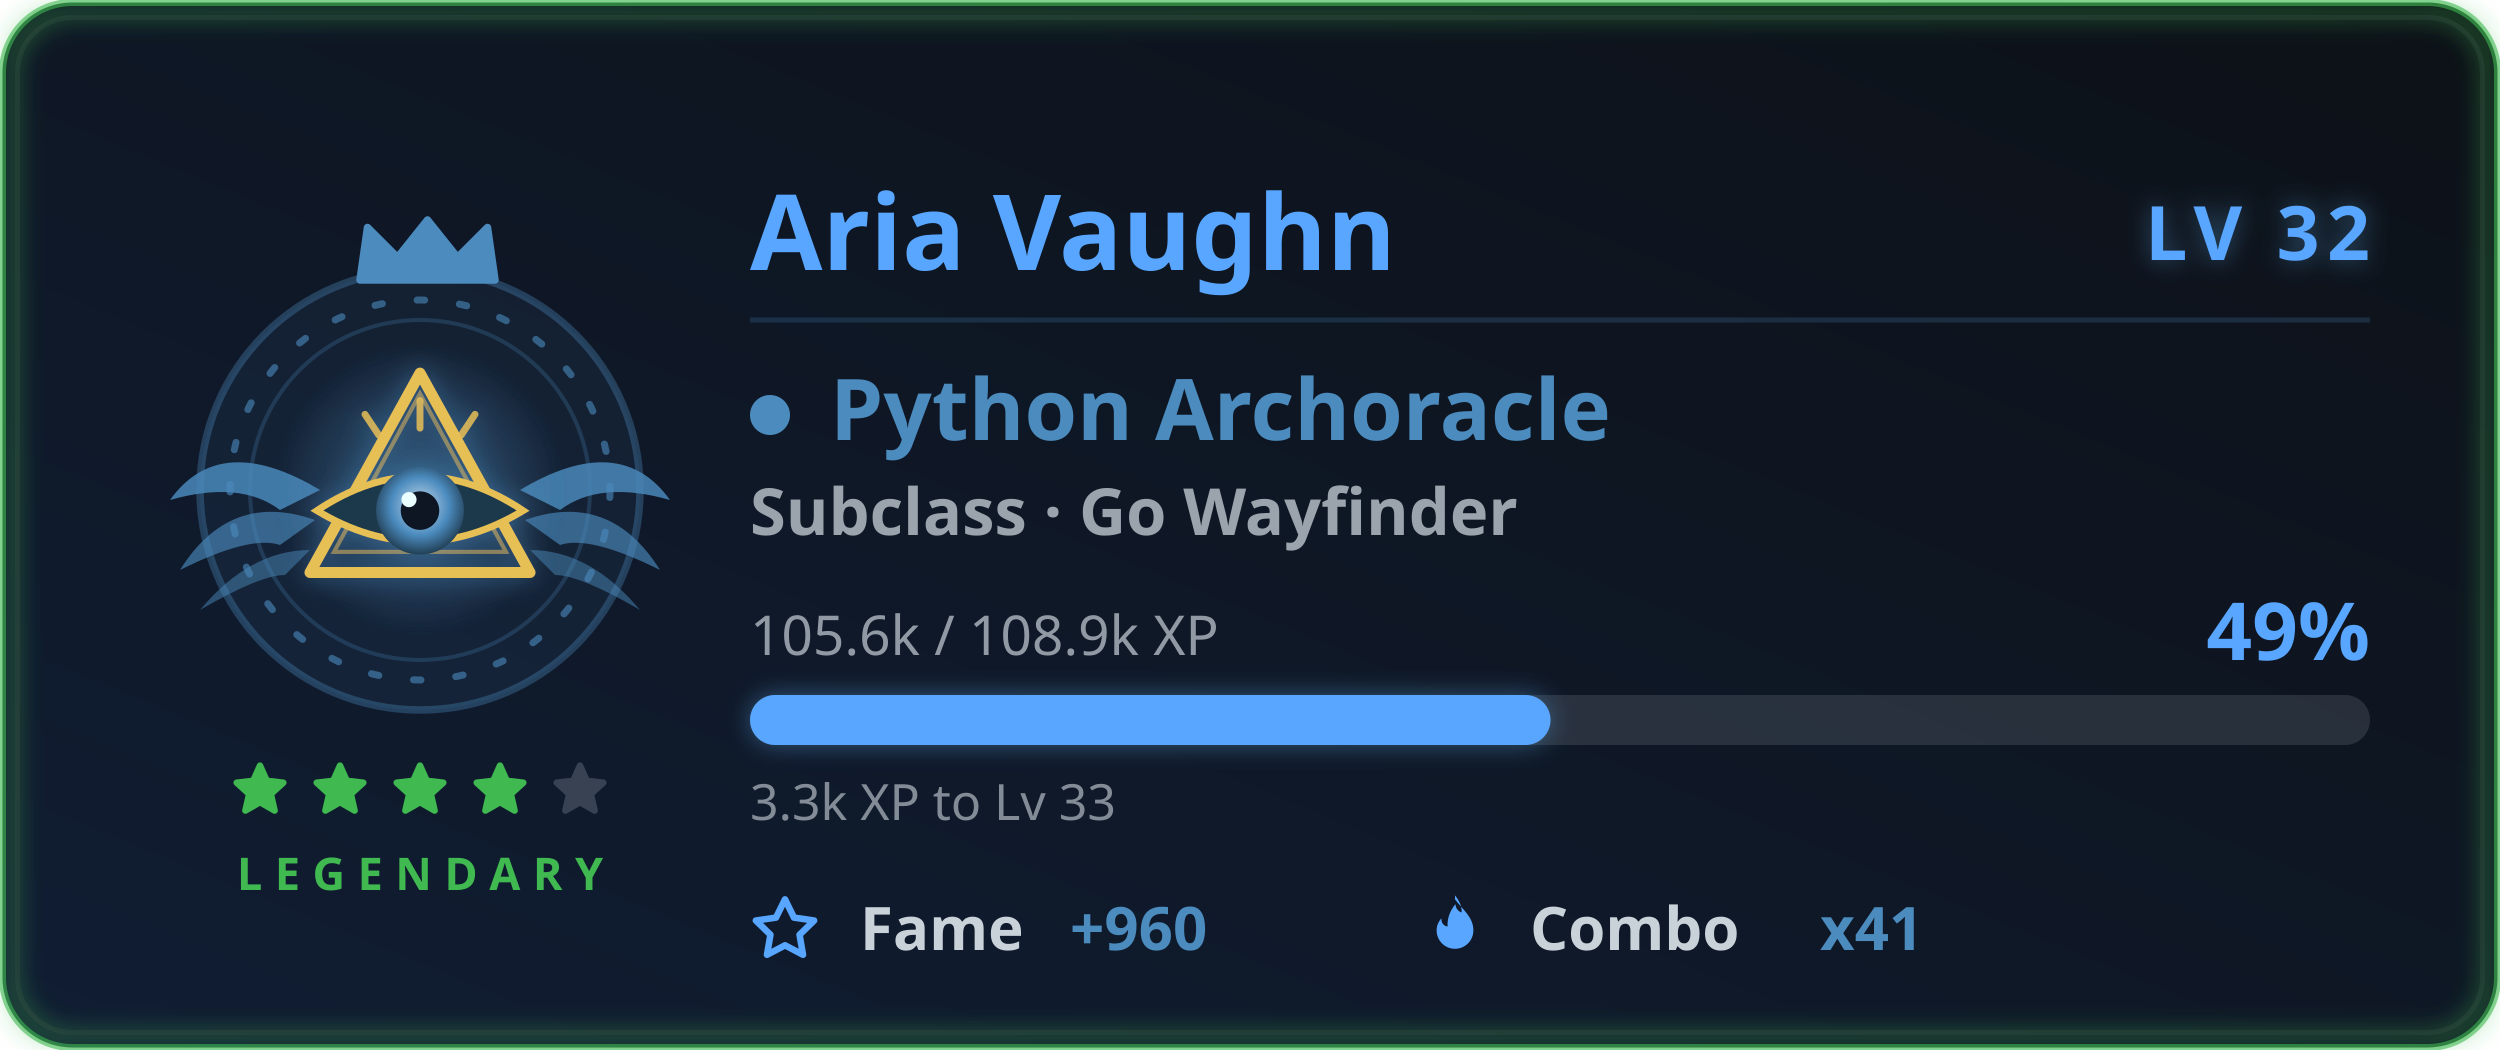
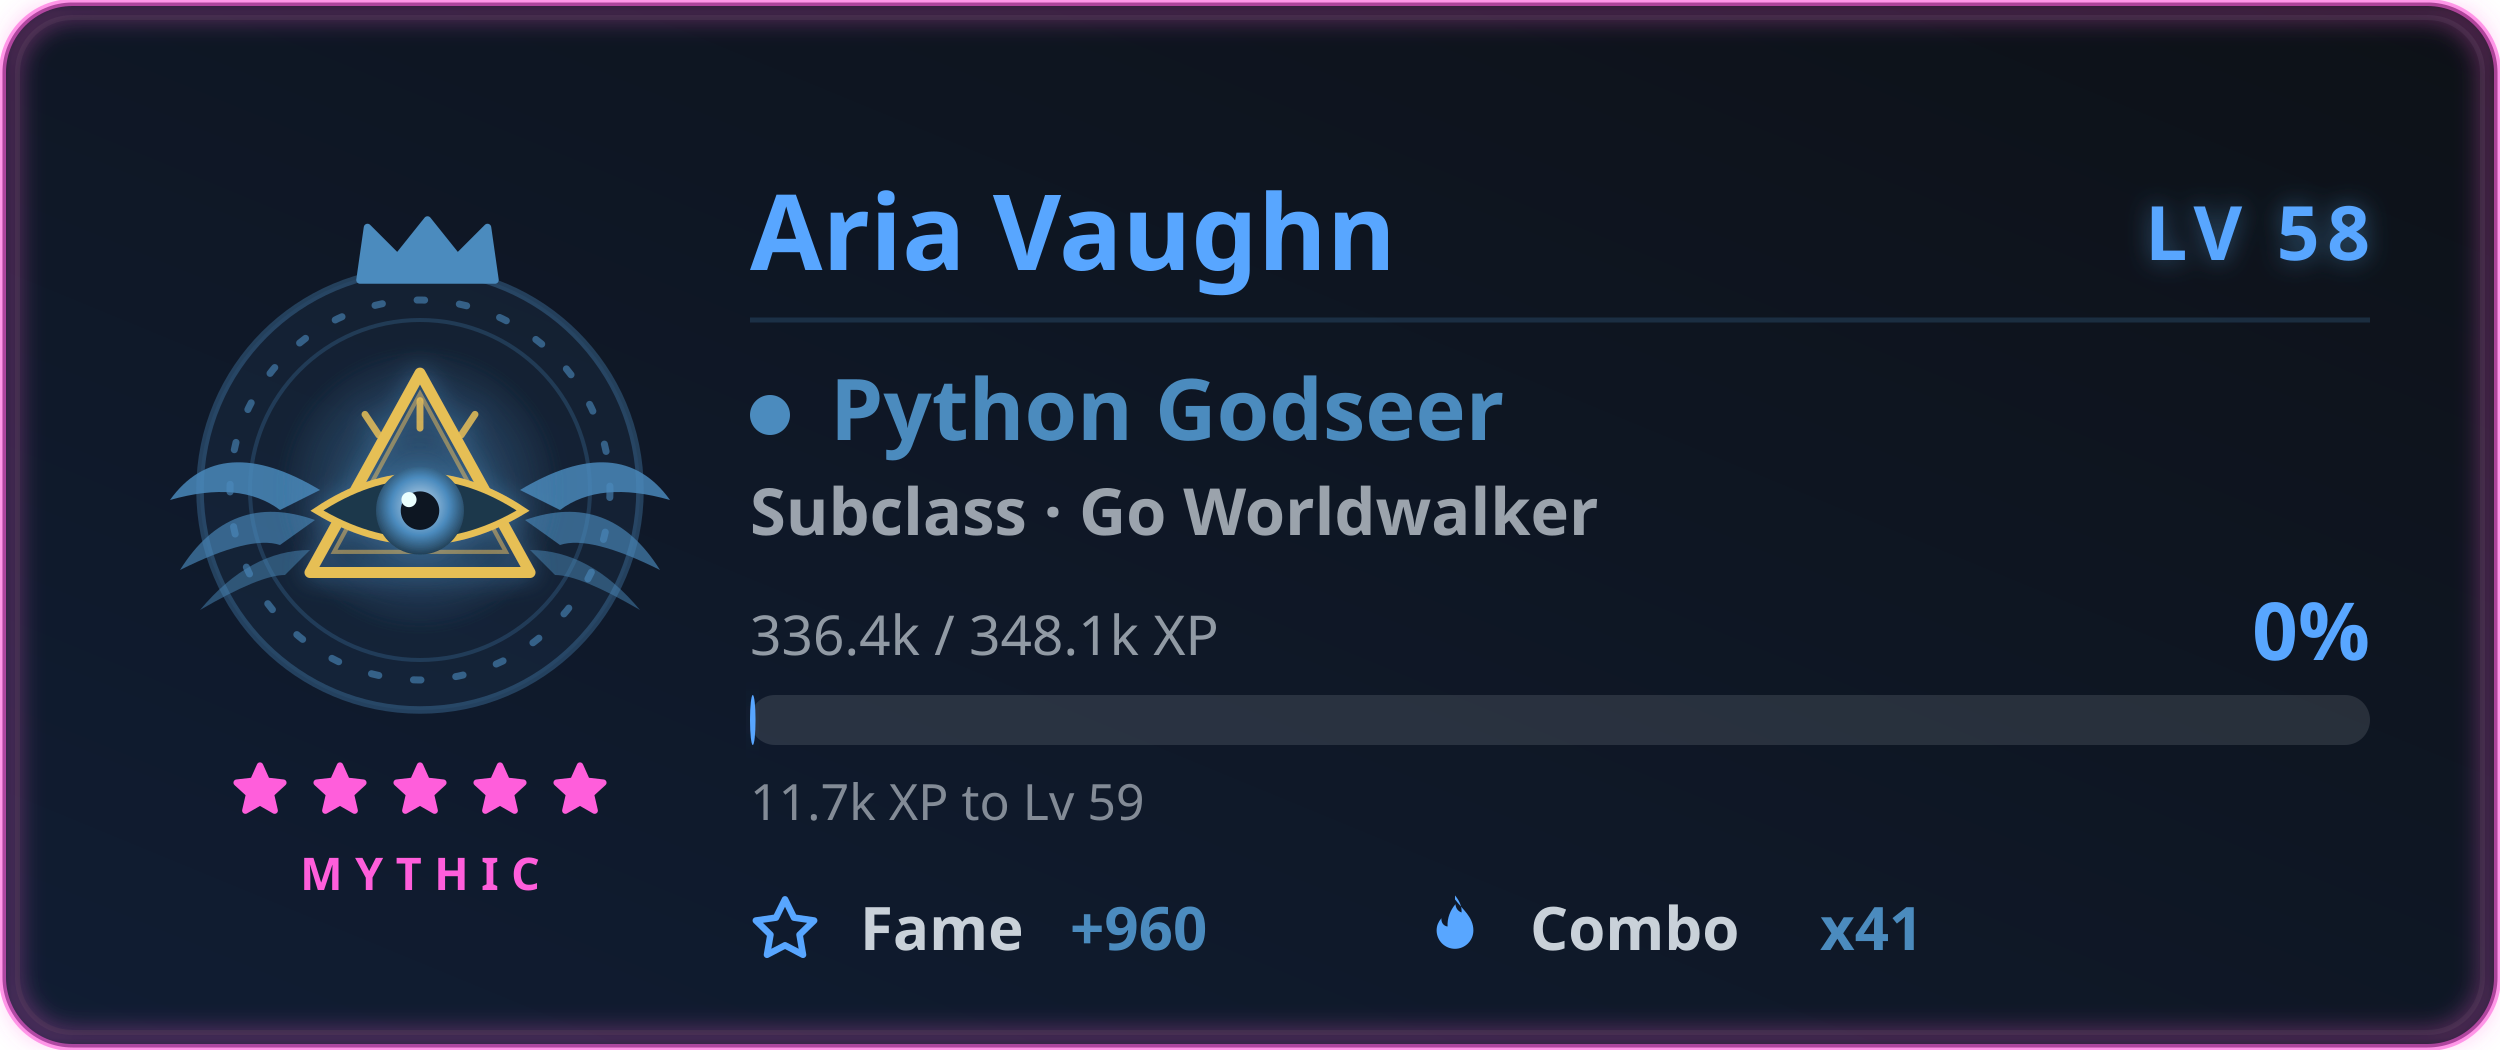
<svg xmlns="http://www.w3.org/2000/svg" width="500" height="210" viewBox="0 0 500 210" role="img" aria-labelledby="card-title-a11y card-desc-a11y">
  <style>
text { font-family: 'Segoe UI', Ubuntu, 'Helvetica Neue', sans-serif; }
.title { font-size: 18px; font-weight: 600; fill: #58a6ff; }
.title-icon { fill: #58a6ff; }
.icon { fill: #58a6ff; }


.gl-name { font-size: 21px; font-weight: 700; fill: #58a6ff; }
.gl-lvl { font-size: 15px; font-weight: 800; letter-spacing: 1.5px; fill: #58a6ff; }
.gl-class { font-size: 17px; font-weight: 700; fill: #4b8bbe; }
.gl-sub { font-size: 13px; font-weight: 600; fill: #c9d1d9; opacity: 0.75; }
.gl-meta { font-size: 11px; fill: #c9d1d9; opacity: 0.7; }
.gl-pct { font-size: 16px; font-weight: 800; fill: #58a6ff; }
.gl-chip-label { font-size: 12px; font-weight: 600; fill: #c9d1d9; }
.gl-chip-value { font-size: 12px; font-weight: 800; fill: #4b8bbe; }
.gl-hint { font-size: 10px; fill: #c9d1d9; opacity: 0.62; }
- .gl-rarity { font-size: 9px; font-weight: 700; letter-spacing: 2.5px; fill: #3fb950; }
+ .gl-rarity { font-size: 9px; font-weight: 700; letter-spacing: 2.5px; fill: #ff5edb; }

</style>
  <defs>
    <linearGradient id="card-bg" x1="0" y1="0" x2="1" y2="1" gradientTransform="rotate(90, 0.5, 0.5)">
      <stop offset="0.0%" stop-color="#0d1117" />
      <stop offset="100.0%" stop-color="#101d33" />
    </linearGradient>
    <filter id="card-glow" x="-50%" y="-50%" width="200%" height="200%">
      <feGaussianBlur in="SourceGraphic" stdDeviation="3" result="blur" />
      <feFlood flood-color="#58a6ff" flood-opacity="0.55" result="tint" />
      <feComposite in="tint" in2="blur" operator="in" result="softGlow" />
      <feMerge>
        <feMergeNode in="softGlow" />
        <feMergeNode in="SourceGraphic" />
      </feMerge>
    </filter>
    <filter id="gl-glow" x="-60%" y="-60%" width="220%" height="220%">
      <feGaussianBlur in="SourceGraphic" stdDeviation="2.4" result="b" />
      <feFlood flood-color="#4b8bbe" flood-opacity="0.55" result="t" />
      <feComposite in="t" in2="b" operator="in" result="g" />
      <feMerge>
        <feMergeNode in="g" />
        <feMergeNode in="SourceGraphic" />
      </feMerge>
    </filter>
    <filter id="gl-rarity" x="-20%" y="-20%" width="140%" height="140%">
      <feGaussianBlur stdDeviation="2.4" />
    </filter>
  </defs>
-   <rect x="0.5" y="0.5" width="499" height="209" rx="14" fill="url(#card-bg)" stroke="#3fb950" stroke-width="1.4" stroke-opacity="0.6" />
+   <rect x="0.5" y="0.5" width="499" height="209" rx="14" fill="url(#card-bg)" stroke="#ff5edb" stroke-width="1.4" stroke-opacity="0.6" />
  <rect x="3.5" y="3.5" width="493" height="203" rx="11" fill="none" stroke="#30363d" stroke-opacity="0.4" />
-   <rect x="2" y="2" width="496" height="206" rx="13" fill="none" stroke="#3fb950" stroke-width="3.5" stroke-opacity="0.4" filter="url(#gl-rarity)" />
+   <rect x="2" y="2" width="496" height="206" rx="13" fill="none" stroke="#ff5edb" stroke-width="3.5" stroke-opacity="0.4" filter="url(#gl-rarity)" />
  <g class="fade">
    <g class="">
      <g class="flourish">
        <g transform="translate(84,0)">
          <g transform="translate(0,98)" fill="#4b8bbe">
            <path d="M20 0 Q 40 -12 50 2 Q 36 -2 28 4 Z" opacity="0.82" />
            <path d="M21 6 Q 38 0 48 16 Q 34 9 28 11 Z" opacity="0.64" />
            <path d="M22 12 Q 34 12 44 24 Q 32 17 27 17 Z" opacity="0.48" />
          </g>
        </g>
        <g transform="translate(84,0) scale(-1,1)">
          <g transform="translate(0,98)" fill="#4b8bbe">
            <path d="M20 0 Q 40 -12 50 2 Q 36 -2 28 4 Z" opacity="0.82" />
            <path d="M21 6 Q 38 0 48 16 Q 34 9 28 11 Z" opacity="0.64" />
            <path d="M22 12 Q 34 12 44 24 Q 32 17 27 17 Z" opacity="0.48" />
          </g>
        </g>
      </g>
      <circle cx="84" cy="98" r="44" fill="#4b8bbe" fill-opacity="0.08" stroke="#4b8bbe" stroke-opacity="0.35" stroke-width="1.5" />
      <g class="">
        <circle cx="84" cy="98" r="38" fill="none" stroke="#4b8bbe" stroke-opacity="0.6" stroke-width="1.4" stroke-dasharray="1.5 7" stroke-linecap="round" />
        <circle cx="84" cy="98" r="34" fill="none" stroke="#4b8bbe" stroke-opacity="0.25" stroke-width="0.8" />
      </g>
      <g class="" filter="url(#gl-glow)">
        <svg class="" x="51" y="65" width="66" height="66" viewBox="0 0 48 48" aria-hidden="true">
          <defs>
            <radialGradient id="pyHalo" cx="0.5" cy="0.5" r="0.5">
              <stop offset="0" stop-color="#4b8bbe" stop-opacity="0.42" />
              <stop offset="1" stop-color="#4b8bbe" stop-opacity="0" />
            </radialGradient>
            <radialGradient id="pyIris" cx="0.5" cy="0.45" r="0.55">
              <stop offset="0" stop-color="#c9dcec" />
              <stop offset="0.6" stop-color="#4b8bbe" />
              <stop offset="1" stop-color="#223f55" />
            </radialGradient>
          </defs>
          <circle cx="24" cy="24" r="21" fill="url(#pyHalo)" />
          <path d="M24 7 L40 36 L8 36 Z" fill="none" stroke="#e6bf55" stroke-width="1.6" stroke-linejoin="round" />
          <path d="M24 10 L36.5 33 L11.5 33 Z" fill="none" stroke="#e6bf55" stroke-width="0.6" stroke-opacity="0.5" />
          <path d="M9 27 Q24 17 39 27 Q24 36 9 27 Z" fill="#1e384c" stroke="#e6bf55" stroke-width="1" />
          <circle cx="24" cy="27" r="6.4" fill="url(#pyIris)" />
          <circle cx="24" cy="27" r="2.8" fill="#0b1524" />
          <circle cx="22.4" cy="25.4" r="1.1" fill="#eaffff" />
          <g stroke="#e6bf55" stroke-width="1" stroke-linecap="round" stroke-opacity="0.85">
            <path d="M24 15 V11 M18 16 L16 13 M30 16 L32 13" />
          </g>
        </svg>
      </g>
      <g transform="translate(69, 42.5) scale(1.5)">
        <path d="M2 9 L3 2 L7 6 L11 1 L15 6 L19 2 L20 9 Z" fill="#4b8bbe" stroke="#4b8bbe" stroke-width="1" stroke-linejoin="round" />
      </g>
    </g>
    <g>
-       <g class="" transform="translate(45.5, 151.5) scale(0.5416667)" fill="#3fb950" stroke="#3fb950" stroke-width="2.4" stroke-linejoin="round" stroke-linecap="round" opacity="1">
+       <g class="" transform="translate(45.5, 151.5) scale(0.5416667)" fill="#ff5edb" stroke="#ff5edb" stroke-width="2.4" stroke-linejoin="round" stroke-linecap="round" opacity="1">
        <path d="M12 3 L14.5 8.6 L20.6 9.3 L16 13.5 L17.4 19.6 L12 16.5 L6.6 19.6 L8 13.5 L3.4 9.3 L9.5 8.6 Z" />
      </g>
-       <g class="" transform="translate(61.5, 151.5) scale(0.5416667)" fill="#3fb950" stroke="#3fb950" stroke-width="2.4" stroke-linejoin="round" stroke-linecap="round" opacity="1">
+       <g class="" transform="translate(61.5, 151.5) scale(0.5416667)" fill="#ff5edb" stroke="#ff5edb" stroke-width="2.4" stroke-linejoin="round" stroke-linecap="round" opacity="1">
        <path d="M12 3 L14.5 8.6 L20.6 9.3 L16 13.5 L17.4 19.6 L12 16.5 L6.6 19.6 L8 13.5 L3.4 9.3 L9.5 8.6 Z" />
      </g>
-       <g class="" transform="translate(77.5, 151.5) scale(0.5416667)" fill="#3fb950" stroke="#3fb950" stroke-width="2.4" stroke-linejoin="round" stroke-linecap="round" opacity="1">
+       <g class="" transform="translate(77.5, 151.5) scale(0.5416667)" fill="#ff5edb" stroke="#ff5edb" stroke-width="2.4" stroke-linejoin="round" stroke-linecap="round" opacity="1">
        <path d="M12 3 L14.5 8.6 L20.6 9.3 L16 13.5 L17.4 19.6 L12 16.5 L6.6 19.6 L8 13.5 L3.4 9.3 L9.5 8.6 Z" />
      </g>
-       <g class="" transform="translate(93.5, 151.5) scale(0.5416667)" fill="#3fb950" stroke="#3fb950" stroke-width="2.4" stroke-linejoin="round" stroke-linecap="round" opacity="1">
+       <g class="" transform="translate(93.5, 151.5) scale(0.5416667)" fill="#ff5edb" stroke="#ff5edb" stroke-width="2.4" stroke-linejoin="round" stroke-linecap="round" opacity="1">
        <path d="M12 3 L14.5 8.6 L20.6 9.3 L16 13.5 L17.4 19.6 L12 16.5 L6.6 19.6 L8 13.5 L3.4 9.3 L9.5 8.6 Z" />
      </g>
-       <g class="" transform="translate(109.5, 151.5) scale(0.5416667)" fill="#c9d1d9" stroke="#c9d1d9" stroke-width="2.4" stroke-linejoin="round" stroke-linecap="round" opacity="0.22">
+       <g class="" transform="translate(109.5, 151.5) scale(0.5416667)" fill="#ff5edb" stroke="#ff5edb" stroke-width="2.4" stroke-linejoin="round" stroke-linecap="round" opacity="1">
        <path d="M12 3 L14.5 8.6 L20.6 9.3 L16 13.5 L17.4 19.6 L12 16.5 L6.6 19.6 L8 13.5 L3.4 9.3 L9.5 8.6 Z" />
      </g>
    </g>
-     <text class="gl-rarity" x="84" y="178" text-anchor="middle">LEGENDARY</text>
+     <text class="gl-rarity" x="84" y="178" text-anchor="middle">MYTHIC</text>
  </g>
  <g class="fade" style="animation-delay:.15s">
    <text class="gl-name" x="150" y="54">Aria Vaughn</text>
-     <text class="gl-lvl glow-pulse" x="474" y="52" text-anchor="end" filter="url(#gl-glow)">LV 32</text>
+     <text class="gl-lvl glow-pulse" x="474" y="52" text-anchor="end" filter="url(#gl-glow)">LV 58</text>
    <line x1="150" y1="64" x2="474" y2="64" stroke="#4b8bbe" stroke-opacity="0.22" stroke-width="1" />
    <circle cx="154" cy="83" r="4" fill="#4b8bbe" />
-     <text class="gl-class" x="166" y="88">Python Archoracle</text>
-     <text class="gl-sub" x="150" y="107">Subclass · Go Wayfinder</text>
-     <text class="gl-meta" x="150" y="131">105.6k / 108.9k XP</text>
-     <text class="gl-pct " x="474" y="132" text-anchor="end">49%</text>
+     <text class="gl-class" x="166" y="88">Python Godseer</text>
+     <text class="gl-sub" x="150" y="107">Subclass · Go Worldwalker</text>
+     <text class="gl-meta" x="150" y="131">336.4k / 348.1k XP</text>
+     <text class="gl-pct " x="474" y="132" text-anchor="end">0%</text>
    <rect x="150" y="139" width="324" height="10" rx="5" fill="#c9d1d9" fill-opacity="0.14" />
-     <rect class="xp-fill " x="150" y="139" width="160.106" height="10" rx="5" fill="#58a6ff" filter="url(#gl-glow)" />
-     <text class="gl-hint" x="150" y="164">3.3k XP to Lv 33</text>
+     <rect class="xp-fill " x="150" y="139" width="1.108" height="10" rx="5" fill="#58a6ff" filter="url(#gl-glow)" />
+     <text class="gl-hint" x="150" y="164">11.7k XP to Lv 59</text>
    <g transform="translate(150, 190)">
      <svg class="icon" x="0" y="-11" width="14" height="14" viewBox="0 0 16 16" aria-hidden="true">
        <path fill-rule="evenodd" d="M8 .25a.75.75 0 0 1 .673.418l1.882 3.815 4.21.612a.75.75 0 0 1 .416 1.279l-3.046 2.97.719 4.192a.75.75 0 0 1-1.088.791L8 12.347l-3.766 1.98a.75.75 0 0 1-1.088-.79l.72-4.194L.818 6.374a.75.75 0 0 1 .416-1.28l4.21-.611L7.327.668A.75.75 0 0 1 8 .25zm0 2.445L6.615 5.5a.75.75 0 0 1-.564.41l-3.097.45 2.24 2.184a.75.75 0 0 1 .216.664l-.528 3.084 2.769-1.456a.75.75 0 0 1 .698 0l2.77 1.456-.53-3.084a.75.75 0 0 1 .216-.664l2.24-2.183-3.096-.45a.75.75 0 0 1-.564-.41L8 2.694v.001z" />
      </svg>
      <text class="gl-chip-label" x="22" y="0">Fame</text>
      <text class="gl-chip-value" x="64" y="0">+960</text>
    </g>
    <g transform="translate(284, 190)">
      <svg class="icon" x="0" y="-11" width="14" height="14" viewBox="0 0 16 16" aria-hidden="true">
        <path fill-rule="evenodd" d="M8 1c1.7 2.3 4.2 4 4.2 7.1a4.2 4.2 0 0 1-8.4 0c0-1.1.4-2 1.1-2.8-.1 1 .5 1.8 1.4 1.9-.1-1.9.6-3.7 1.8-5.1.1 1 .6 1.6 1.4 1.9.1-1.4-.5-2.7-1.5-3.9z" />
      </svg>
      <text class="gl-chip-label" x="22" y="0">Combo</text>
      <text class="gl-chip-value" x="80" y="0">x41</text>
    </g>
  </g>
</svg>
